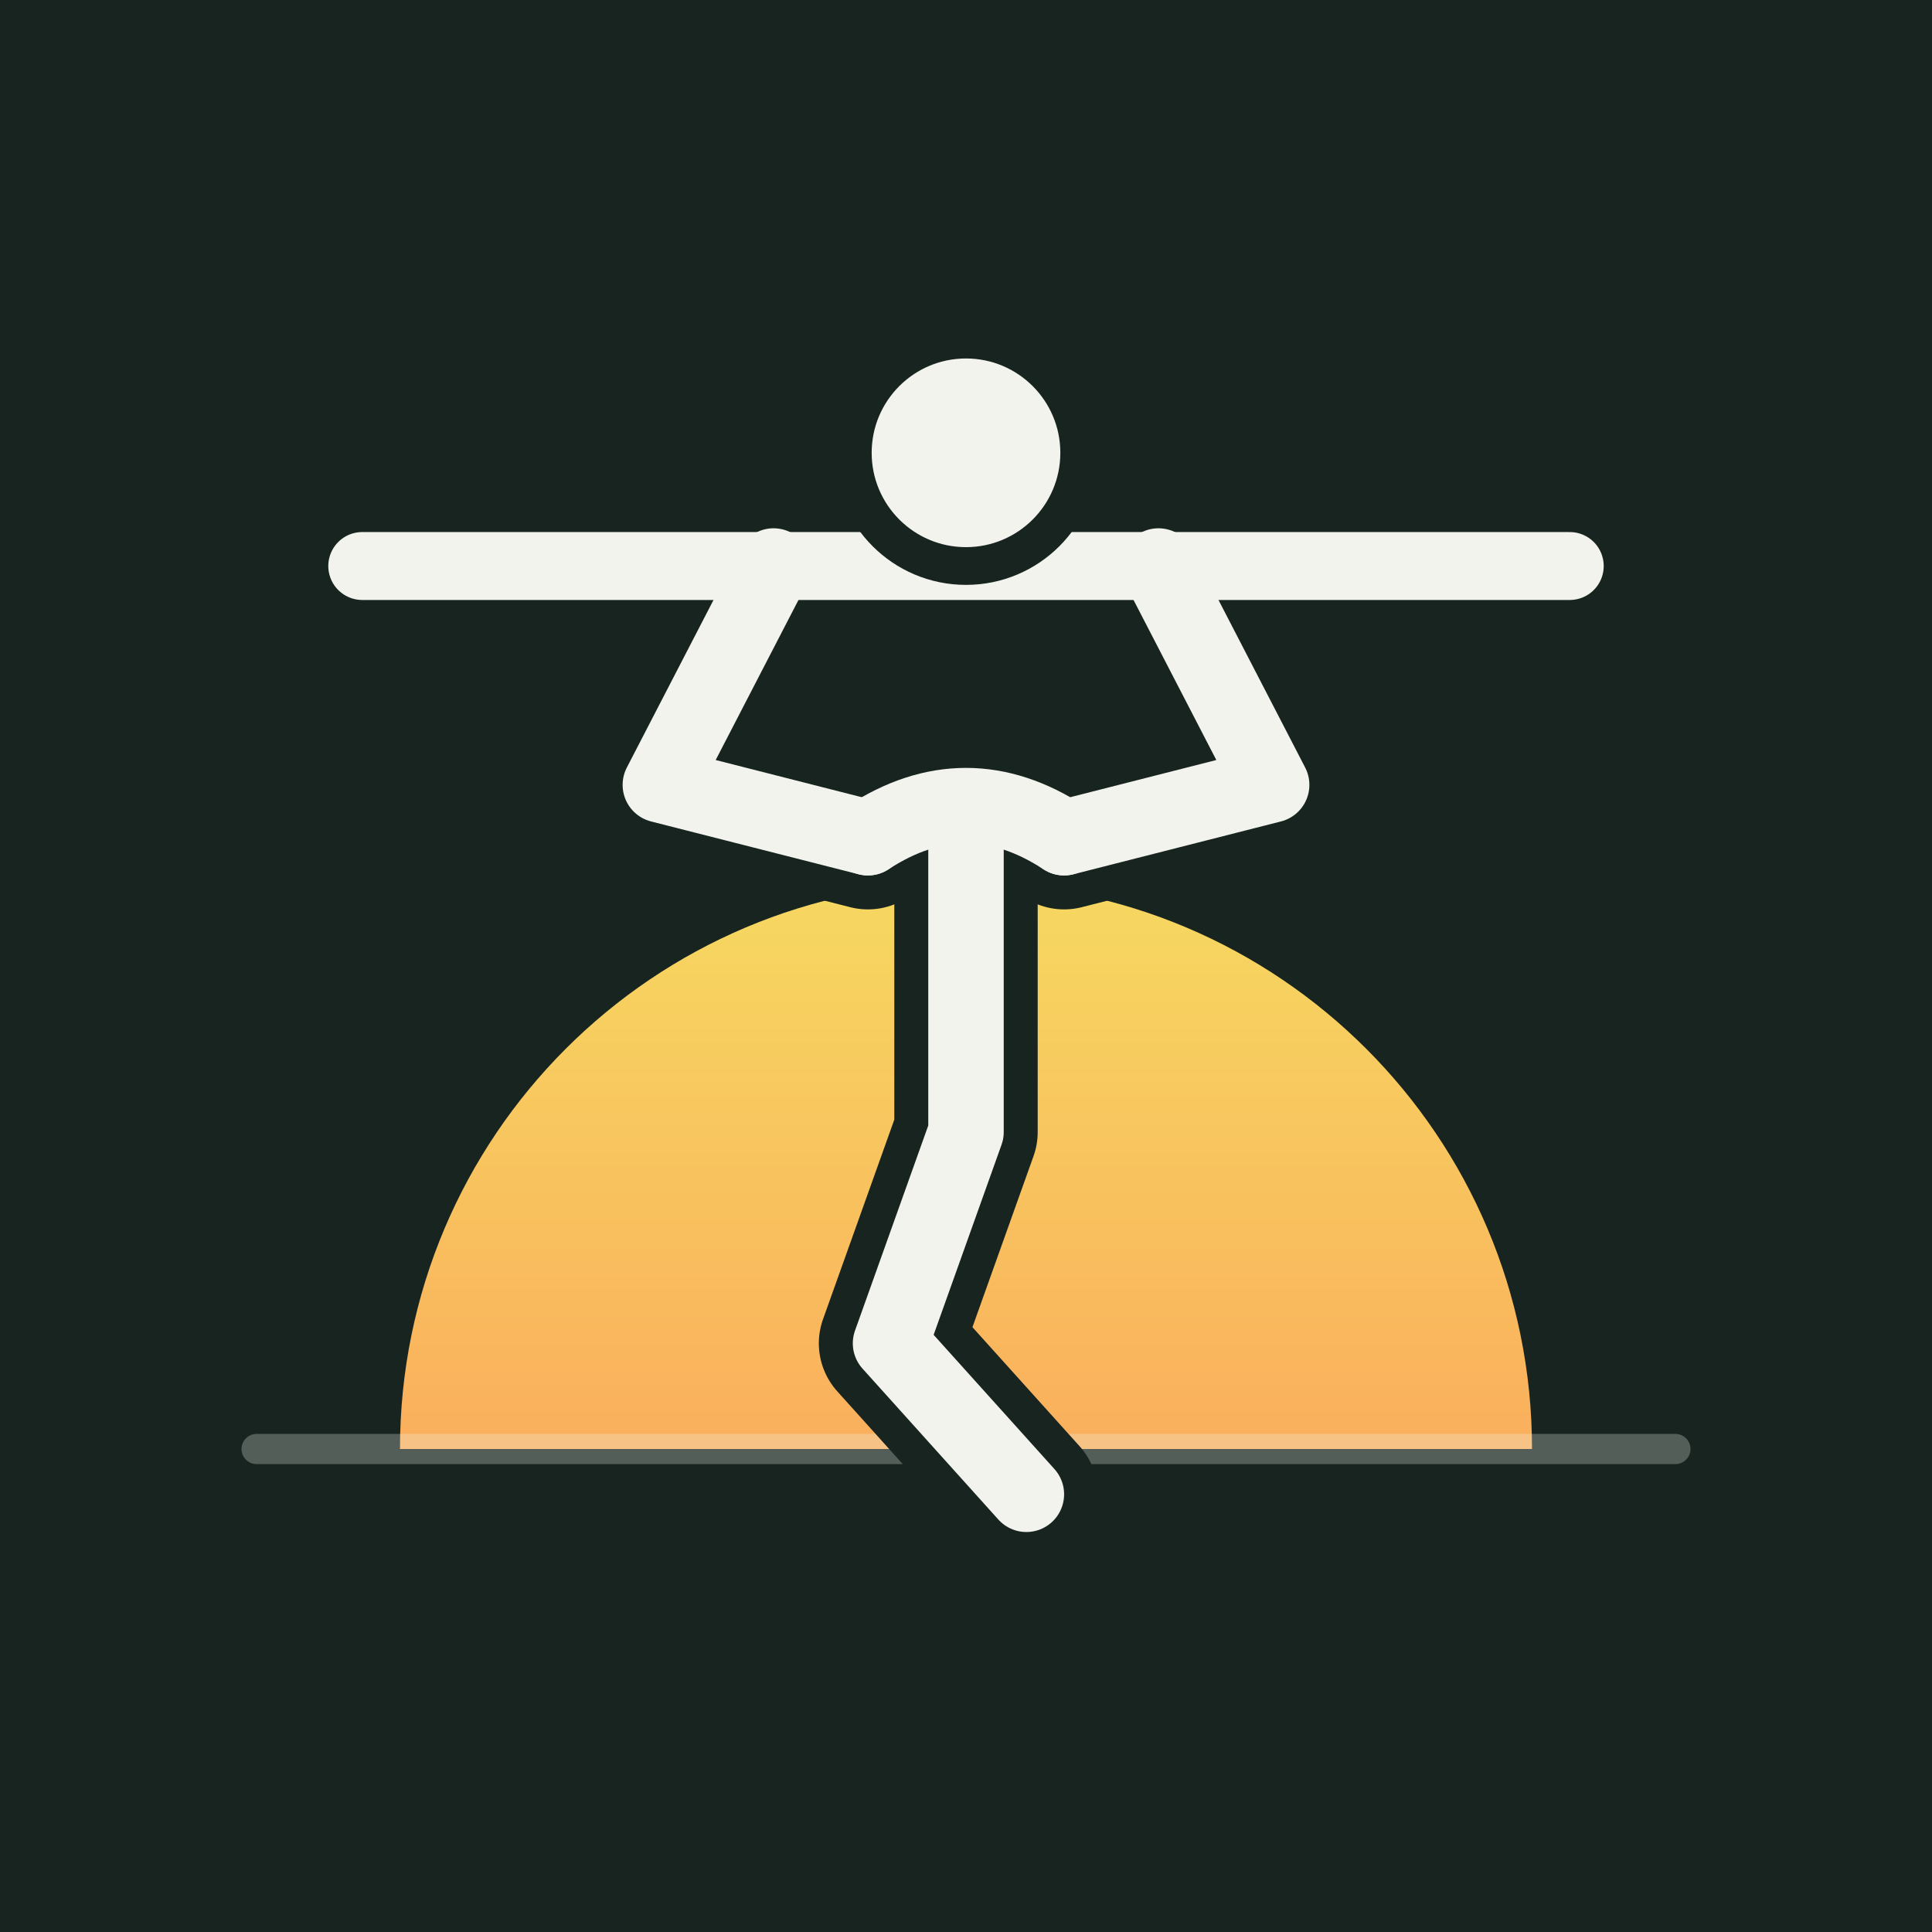
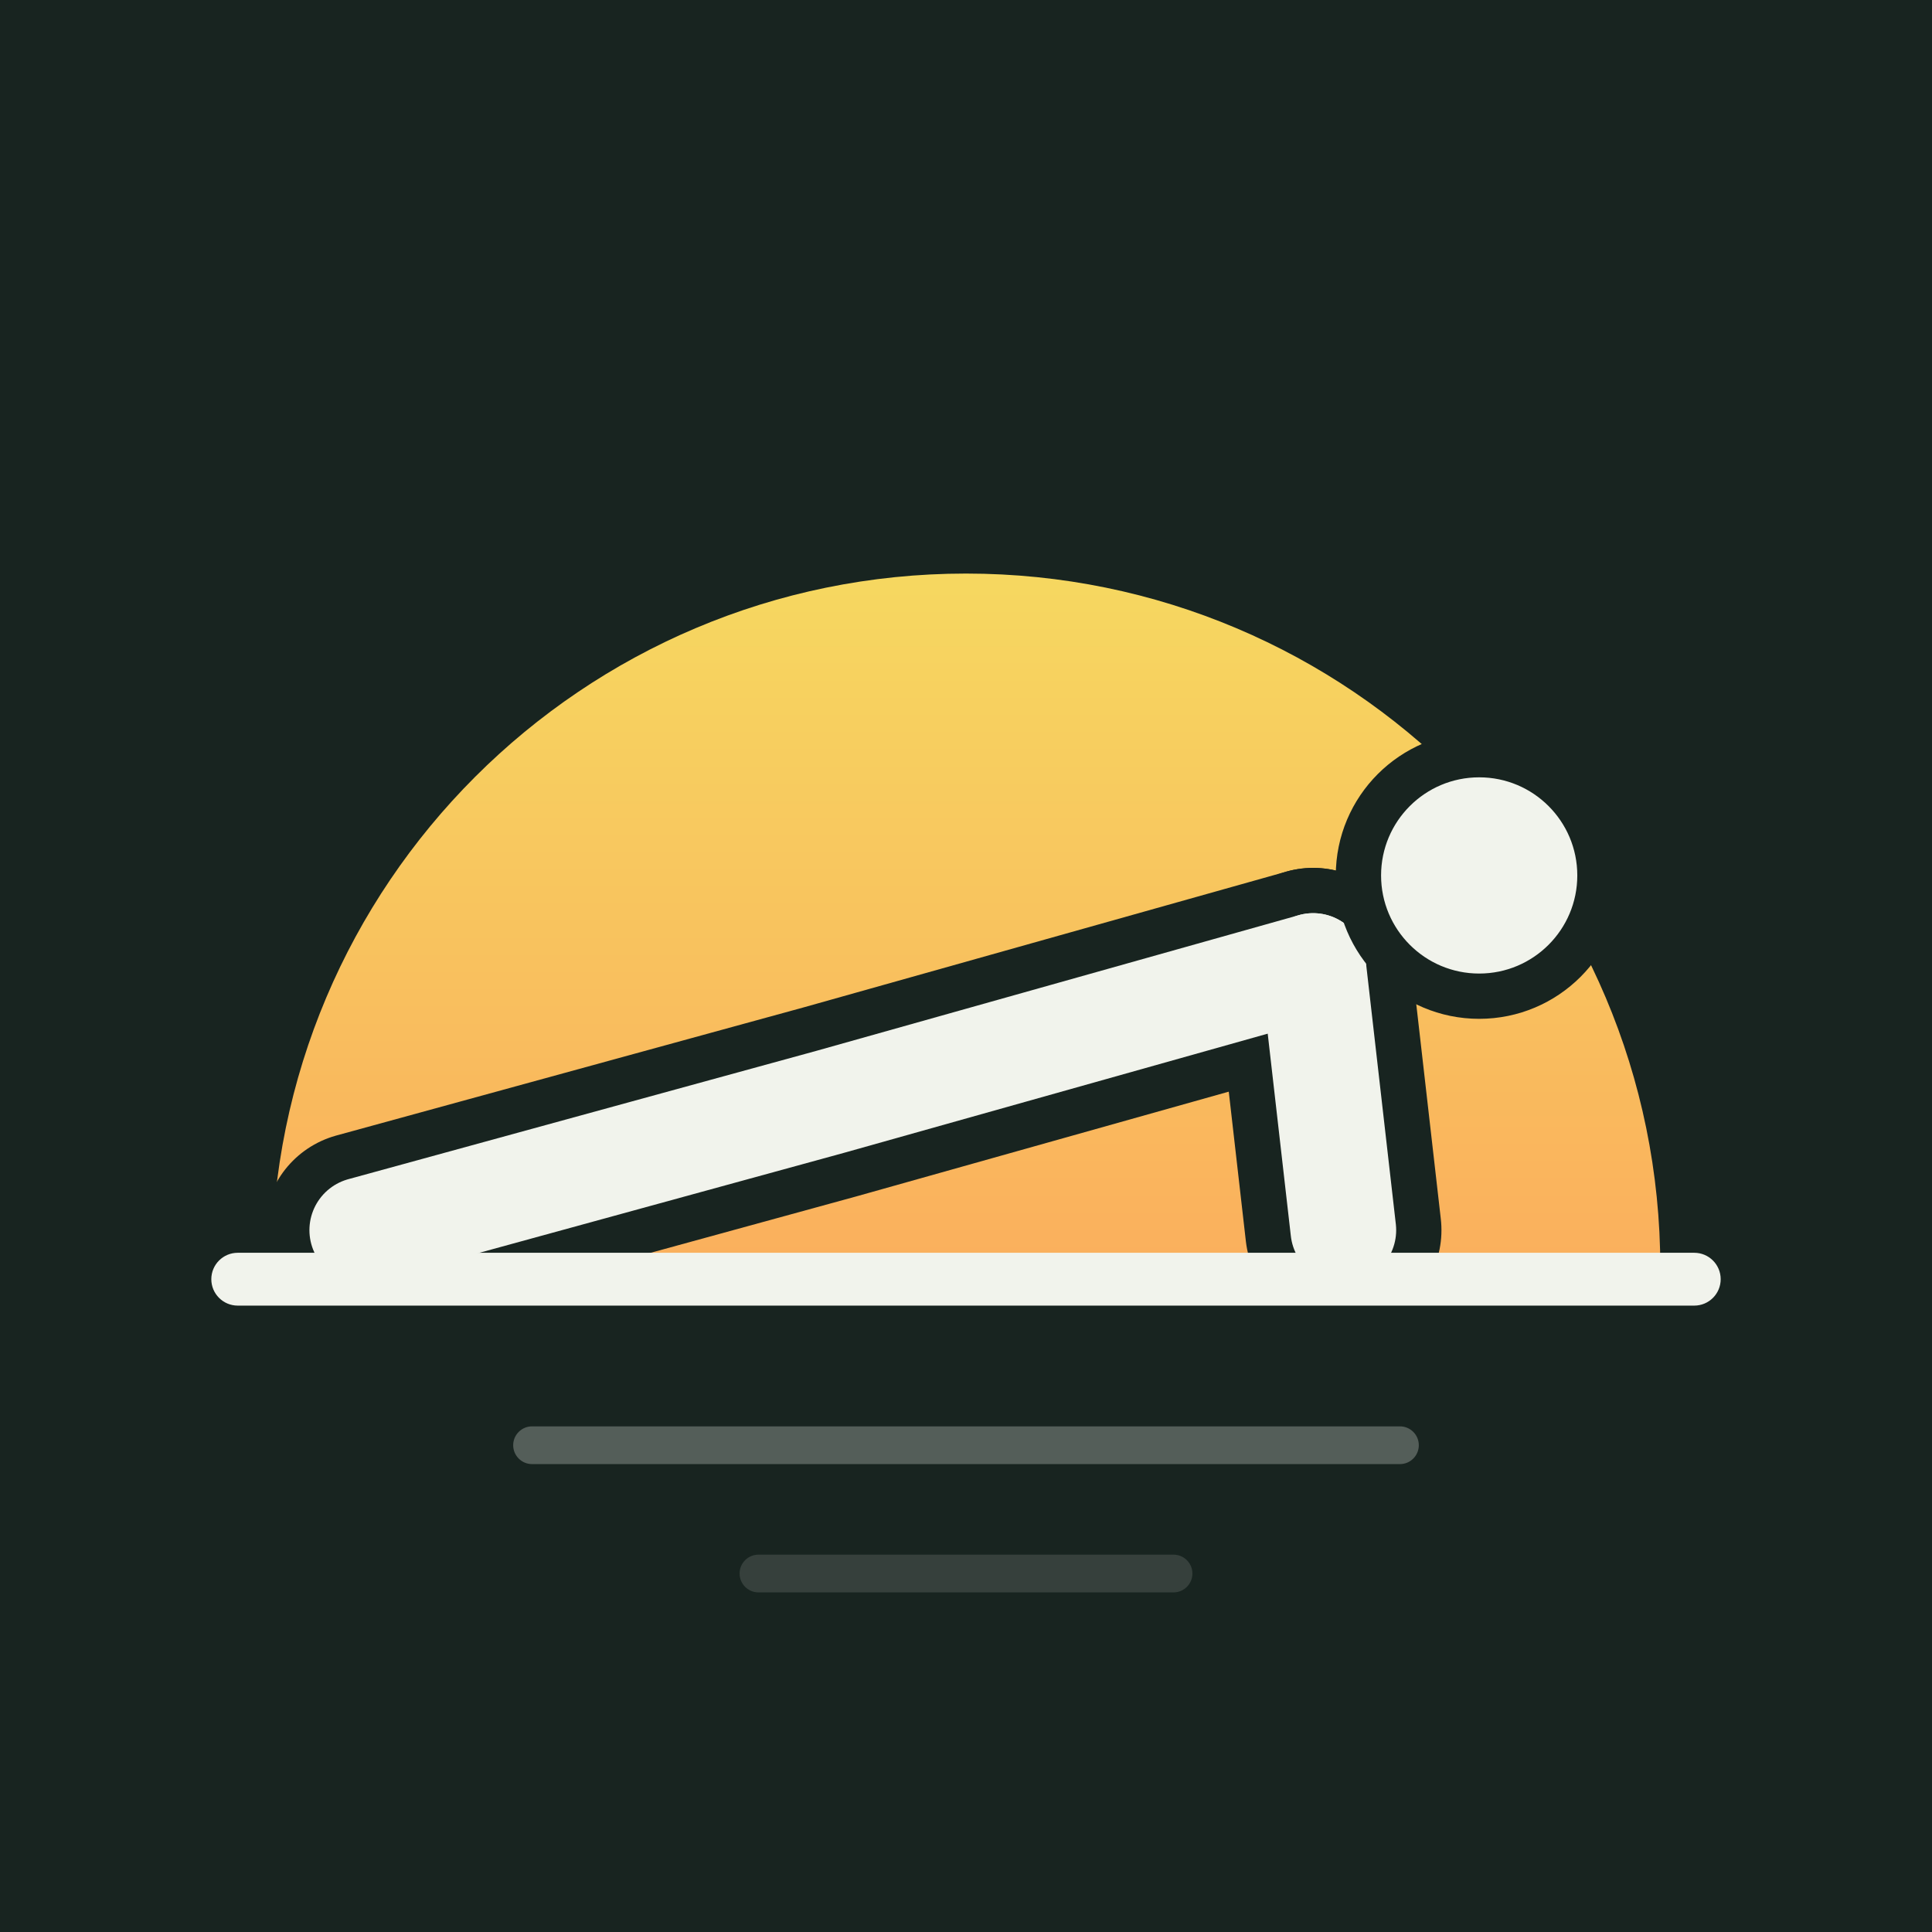
<svg xmlns="http://www.w3.org/2000/svg" viewBox="0 0 512 512">
  <defs>
    <linearGradient id="sun" x1="0" y1="0" x2="0" y2="1">
      <stop offset="0" stop-color="#F6D860" />
      <stop offset="1" stop-color="#FF8659" />
    </linearGradient>
    <clipPath id="sky">
-       <rect width="512" height="384" />
+       <rect width="512" height="336" />
    </clipPath>
  </defs>
  <rect width="512" height="512" fill="#182420" />
-   <circle cx="256" cy="384" r="150" fill="url(#sun)" clip-path="url(#sky)" />
-   <rect x="64" y="380" width="384" height="8" rx="4" fill="#F1F3EC" opacity="0.28" />
+   <circle cx="256" cy="336" r="184" fill="url(#sun)" clip-path="url(#sky)" />
  <g fill="none" stroke-linecap="round" stroke-linejoin="round">
-     <g stroke="#182420" stroke-width="38">
-       <path d="M205 150 L175 208 L230 222 M307 150 L337 208 L282 222" />
-       <path d="M256 215 L256 300 L236 356 L272 396" />
-       <circle cx="256" cy="140" r="30" />
+     <g stroke="#182420" stroke-width="52">
+       <path d="M96 326 L220 292 L348 256" />
+       <path d="M348 256 L356 326" />
    </g>
-     <path d="M96 150 H416" stroke="#F1F3EC" stroke-width="18" />
-     <g stroke="#F1F3EC" stroke-width="20">
-       <path d="M205 150 L175 208 L230 222 M307 150 L337 208 L282 222" />
-       <path d="M256 215 L256 300 L236 356 L272 396" />
+     <g stroke="#F1F3EC" stroke-width="28">
+       <path d="M96 326 L220 292 L348 256" />
+       <path d="M348 256 L356 326" />
    </g>
-     <path d="M230 222 Q256 205 282 222" stroke="#F1F3EC" stroke-width="20" />
  </g>
-   <circle cx="256" cy="120" r="30" fill="#F1F3EC" stroke="#182420" stroke-width="10" />
+   <circle cx="392" cy="232" r="32" fill="#F1F3EC" stroke="#182420" stroke-width="12" />
+   <rect x="56" y="332" width="400" height="14" rx="7" fill="#F1F3EC" />
+   <rect x="136" y="378" width="240" height="10" rx="5" fill="#F1F3EC" opacity="0.28" />
+   <rect x="196" y="412" width="120" height="10" rx="5" fill="#F1F3EC" opacity="0.14" />
</svg>
